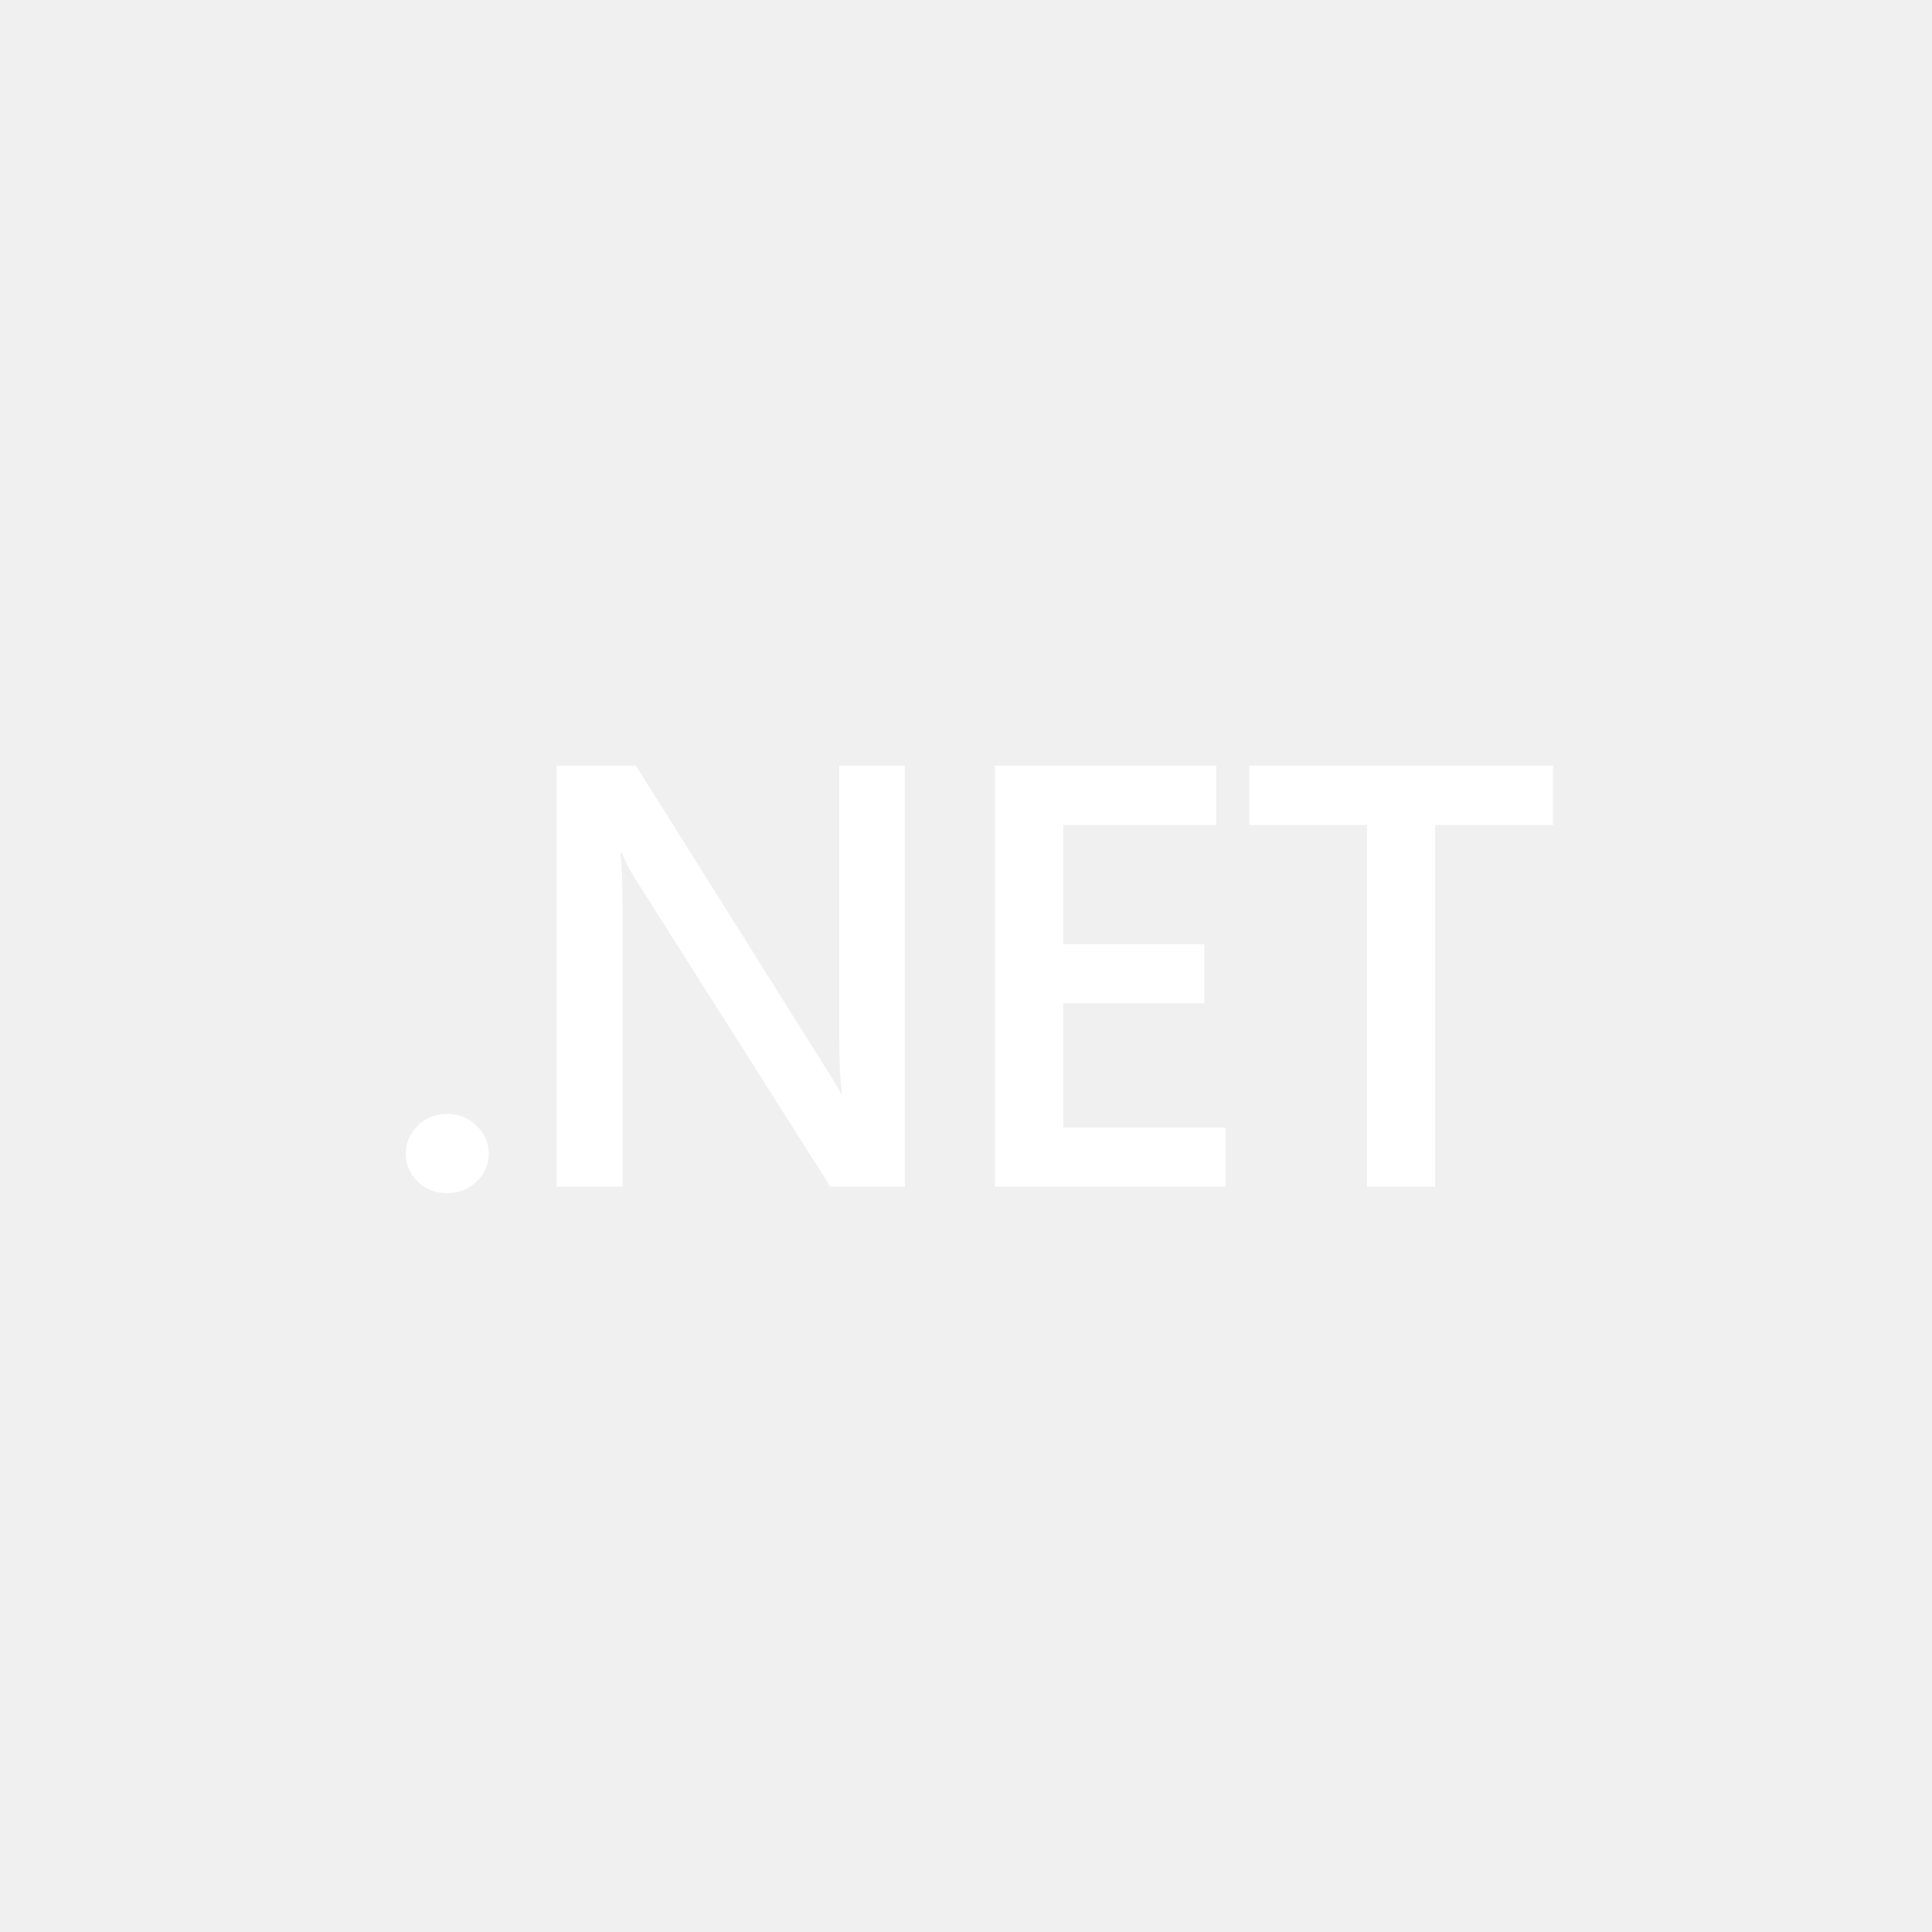
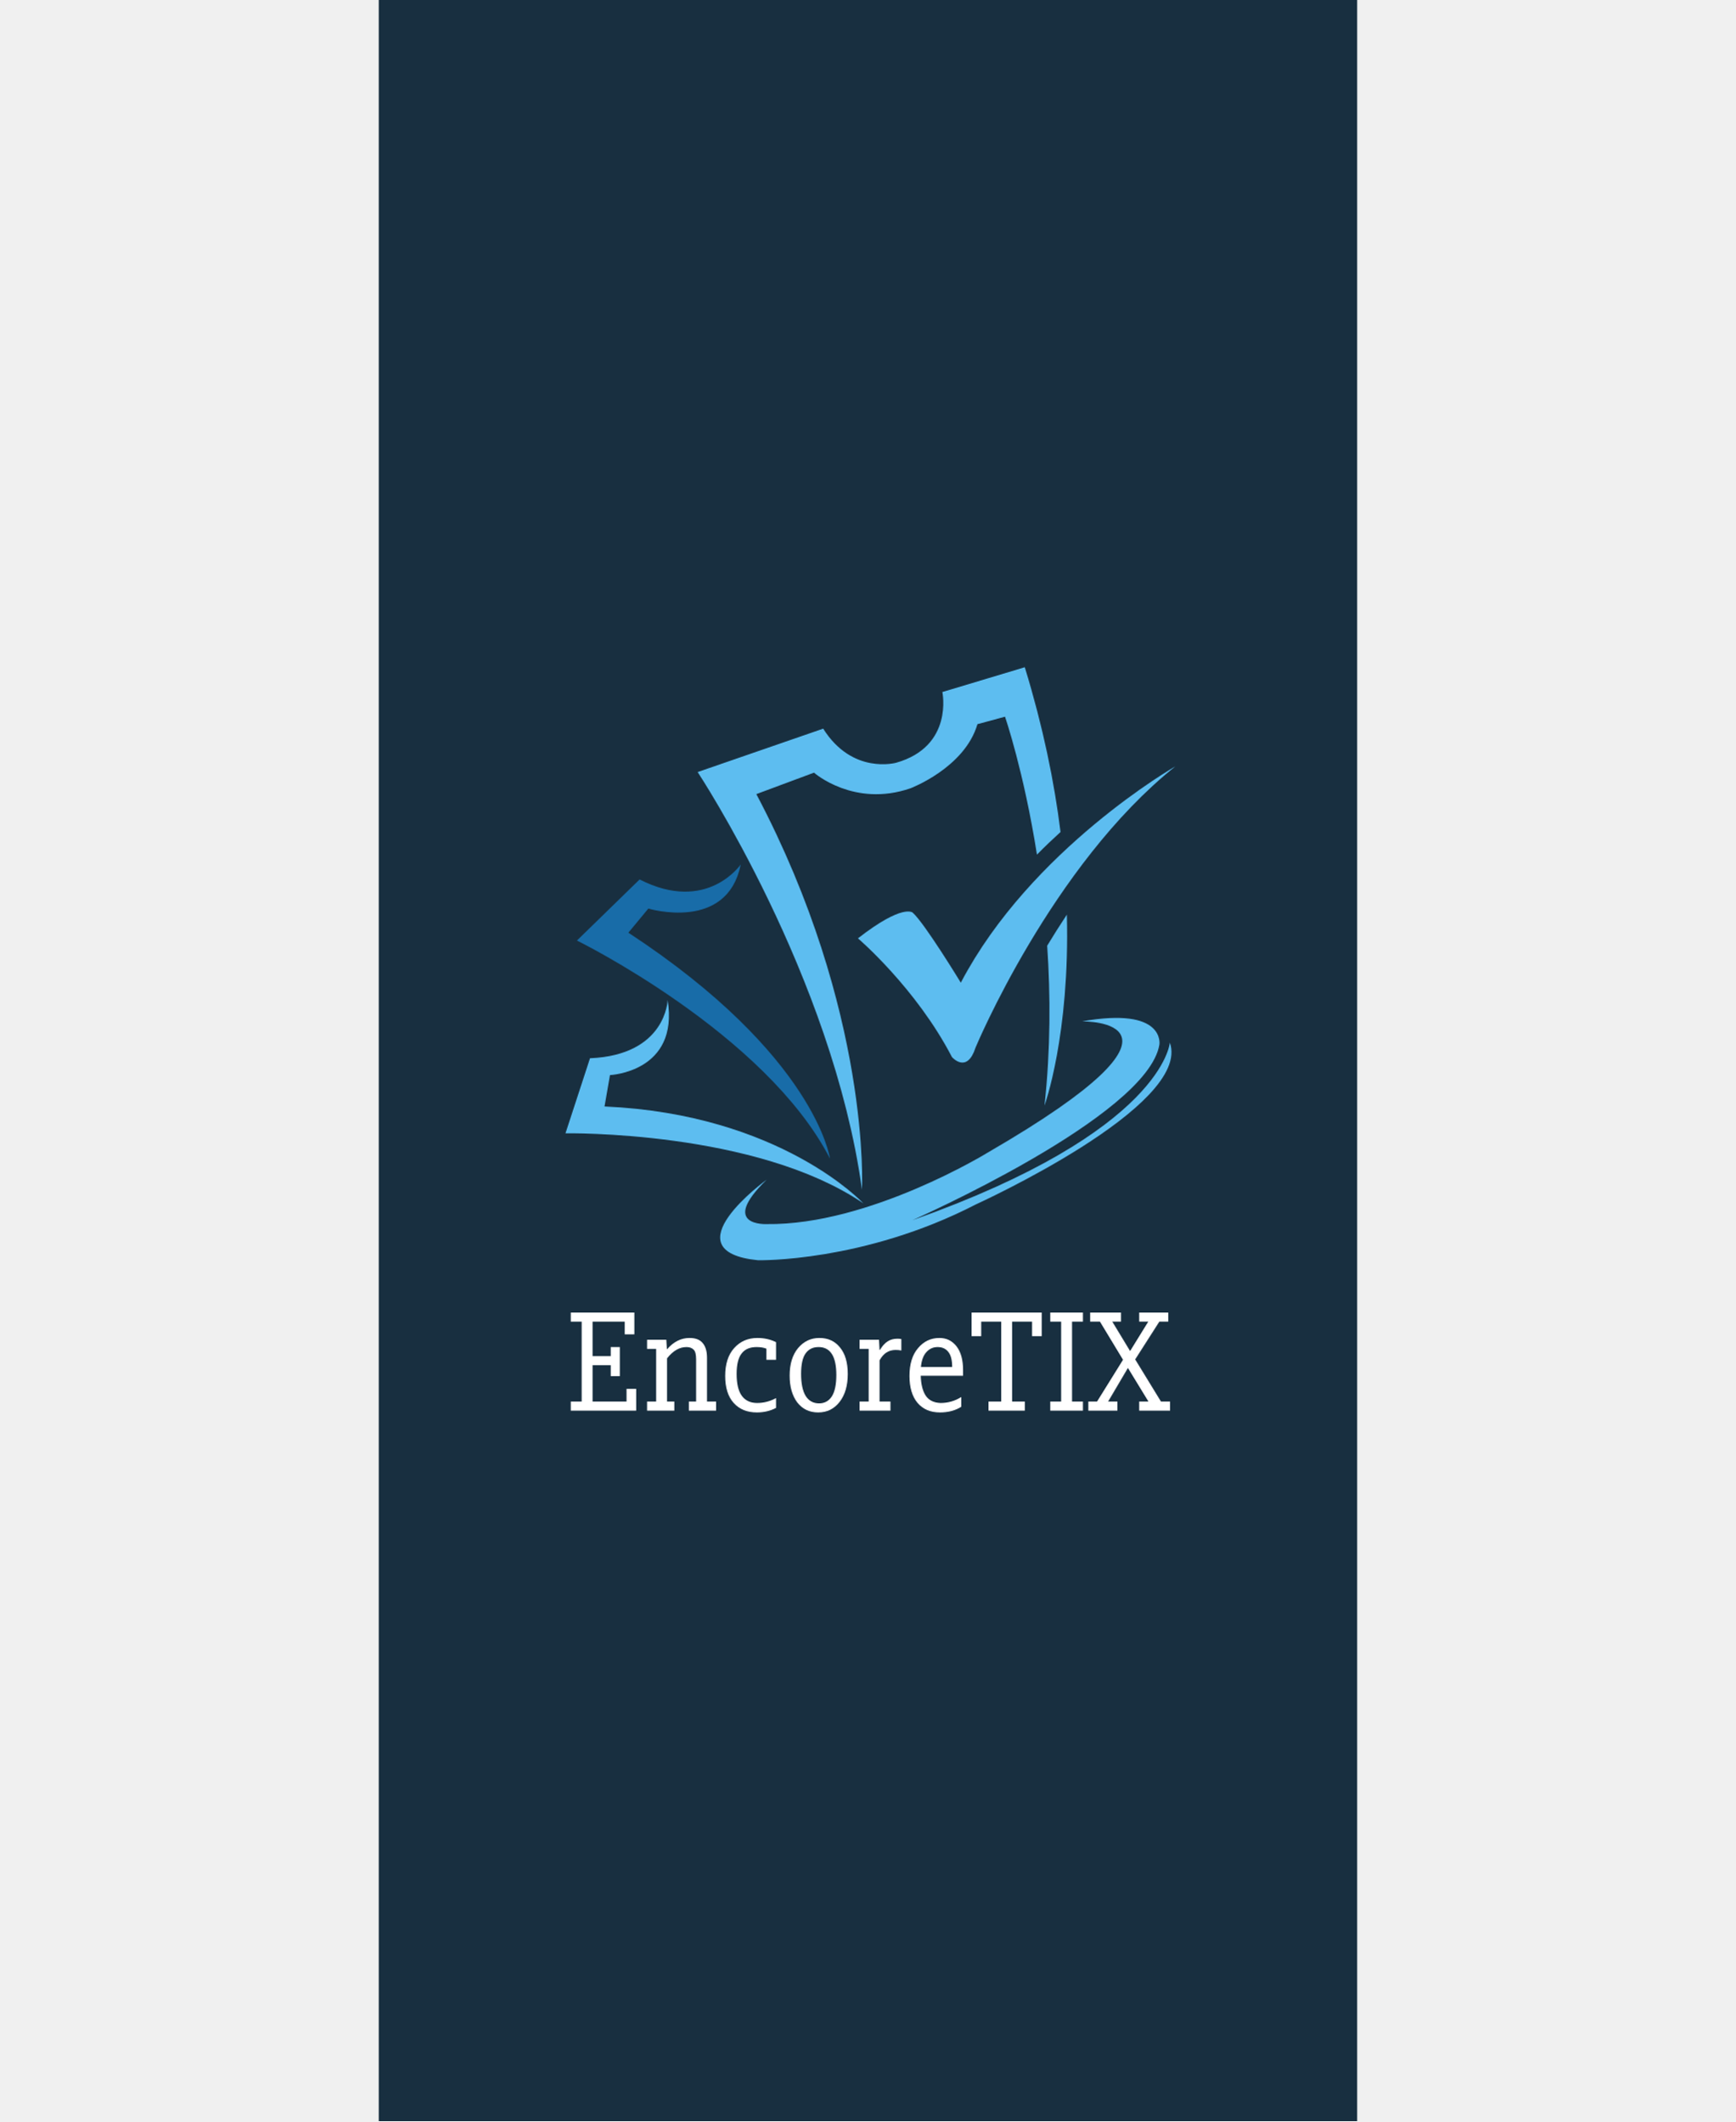
- <svg xmlns="http://www.w3.org/2000/svg" width="456" height="456" viewBox="0 0 456 456" version="1.1" xml:space="preserve" style="fill-rule:evenodd;clip-rule:evenodd;stroke-linejoin:round;stroke-miterlimit:2;">
-   <path d="m 105.5,281.609 c -2.703,0 -5.001,-0.9 -6.893,-2.702 -1.892,-1.848 -2.838,-4.042 -2.838,-6.582 0,-2.587 0.946,-4.804 2.838,-6.652 1.892,-1.848 4.19,-2.772 6.893,-2.772 2.748,0 5.068,0.924 6.96,2.772 1.937,1.848 2.906,4.064 2.906,6.652 0,2.54 -0.968,4.734 -2.906,6.582 -1.892,1.802 -4.212,2.702 -6.96,2.702 z" style="fill:#ffffff;fill-rule:nonzero;stroke-width:0.838" />
-   <path d="M 213.561,280.084 H 195.99 L 149.7,207.054 c -1.171,-1.848 -2.14,-3.765 -2.906,-5.751 h -0.406 c 0.361,2.125 0.541,6.675 0.541,13.65 v 65.132 h -15.543 v -99.36 h 18.719 l 44.737,71.298 c 1.892,2.957 3.109,4.989 3.649,6.098 h 0.27 c -0.45,-2.632 -0.676,-7.09 -0.676,-13.373 v -64.023 h 15.476 z" style="fill:#ffffff;fill-rule:nonzero;stroke-width:0.838" />
-   <path d="m 289.251,280.084 h -54.401 v -99.36 h 52.238 v 13.997 h -36.154 v 28.131 h 33.316 v 13.927 h -33.316 v 29.378 h 38.316 z" style="fill:#ffffff;fill-rule:nonzero;stroke-width:0.838" />
-   <path d="M 366.565,194.721 H 338.722 v 85.363 h -16.084 v -85.363 h -27.775 v -13.997 h 71.701 z" style="fill:#ffffff;fill-rule:nonzero;stroke-width:0.838" />
+ <svg xmlns="http://www.w3.org/2000/svg" width="244.97" height="299.34" viewBox="0 0 393 852" fill="none">
+   <g clip-path="url(#clip0_3_1210)">
+     <rect width="393" height="852" fill="white" />
+     <rect x="-1" width="394" height="852" fill="#182F40" />
+     <path d="M273.852 334.184C270.724 337.035 267.527 340.061 264.376 343.265C259.079 309.692 251.551 287.87 251.551 287.87L240.477 290.876C235.335 308.441 213.536 316.643 213.536 316.643C190.816 324.472 174.817 310.347 174.817 310.347L151.661 318.967C197.818 406.4 194.099 477.869 194.099 477.869C182.26 391.993 128.087 310.107 128.087 310.107L178.513 292.674C190.267 311.316 207.775 306.38 207.775 306.38C231.039 299.802 226.38 277.96 226.38 277.96L259.492 268C266.889 292.1 271.378 314.295 273.848 334.184H273.852Z" fill="#5DBDF0" />
+     <path d="M267.415 444.075C269.866 421.424 269.843 399.625 268.486 379.867C270.937 375.811 273.585 371.623 276.389 367.389C277.657 415.83 267.415 444.075 267.415 444.075Z" fill="#5DBDF0" />
+     <path d="M145.404 347.213C145.404 347.213 131.86 367.087 104.776 353.245L79.605 377.779C79.605 377.779 155.252 414.923 181.243 465.36C181.243 465.36 175.497 423.965 100.26 374.626L108.286 364.94C108.286 364.94 139.929 374.49 145.404 347.213Z" fill="#186CA8" />
+     <path d="M116.039 401.674C116.039 401.674 115.49 423.787 84.852 425.065L75 455.217C75 455.217 151.602 453.938 194.648 483.362C194.648 483.362 161.454 447.542 90.686 444.435L92.875 431.825C92.875 431.825 120.69 430.636 116.039 401.674Z" fill="#5DBDF0" />
+     <path d="M282.47 410.263C282.47 410.263 337.459 409.166 244.714 462.895C244.714 462.895 197.11 492.226 155.797 491.68C155.797 491.68 136.434 492.648 155.797 473.863C155.797 473.863 116.22 502.554 152.333 506.207C152.333 506.207 194.647 507.122 239.897 483.753C239.897 483.753 326.787 444.257 317.759 418.762C317.759 418.762 315.389 454.307 214.343 490.126C214.343 490.126 308.82 448.461 313.564 419.584C313.564 419.584 316.116 404.235 282.466 410.263H282.47Z" fill="#5DBDF0" />
+     <path d="M192.482 376.903C192.482 376.903 215.828 396.823 230.238 424.6C230.238 424.6 236.258 431.547 239.723 420.761C239.723 420.761 270.183 347.569 319.975 307.821C319.975 307.821 261.974 340.991 233.796 394.716C233.796 394.716 219.296 370.867 214.463 366.571C214.463 366.571 210.543 362.825 192.486 376.895L192.482 376.903Z" fill="#5DBDF0" />
+     <path d="M289.682 530.86H285.743V527.212H298.146V530.86H294.644L301.794 542.68L309.09 530.86H305.442V527.212H317.115V530.86H313.54L303.837 546.036L314.197 562.962H317.845V566.61H305.442V562.962H309.163L300.918 549.465L292.966 562.962H296.687V566.61H285.013V562.962H288.515L298.948 546.182L289.682 530.86Z" fill="white" />
+     <path d="M269.715 562.962H274.093V530.86H269.715V527.212H282.848V530.86H278.47V562.962H282.848V566.61H269.715V562.962Z" fill="white" />
+     <path d="M244.907 562.962H250.014V530.86H241.988V536.697H238.122V527.212H266.284V536.697H262.417V530.86H254.392V562.962H259.499V566.61H244.907V562.962Z" fill="white" />
+     <path d="M233.969 561.138V565.078C231.537 566.586 228.692 567.34 225.433 567.34C221.591 567.34 218.575 566.051 216.386 563.473C214.246 560.895 213.176 557.296 213.176 552.675C213.176 547.908 214.319 544.187 216.605 541.512C218.891 538.788 221.761 537.426 225.214 537.426C228.035 537.426 230.321 538.545 232.072 540.783C233.823 543.02 234.699 546.206 234.699 550.34V552.602H217.699C217.797 556.007 218.453 558.658 219.669 560.555C220.934 562.451 222.928 563.449 225.652 563.546C228.668 563.546 231.44 562.743 233.969 561.138ZM230.321 549.1C230.321 546.327 229.811 544.309 228.789 543.044C227.768 541.731 226.333 541.074 224.485 541.074C222.685 541.074 221.177 541.755 219.961 543.117C218.745 544.431 218.016 546.425 217.772 549.1H230.321Z" fill="white" />
+     <path d="M193.131 562.962H196.779V541.804H193.131V538.156H200.938L201.157 542.242H201.303C202.227 540.685 203.248 539.542 204.367 538.813C205.486 538.083 206.823 537.718 208.38 537.718C208.964 537.718 209.474 537.767 209.912 537.864V542.461C209.182 542.315 208.428 542.242 207.65 542.242C206.24 542.242 204.999 542.582 203.929 543.263C202.908 543.896 201.984 544.941 201.157 546.4V562.962H205.534V566.61H193.131V562.962Z" fill="white" />
+     <path d="M165.044 552.529C165.044 547.908 166.163 544.236 168.4 541.512C170.686 538.788 173.556 537.426 177.009 537.426C180.463 537.426 183.211 538.691 185.254 541.22C187.345 543.75 188.391 547.3 188.391 551.872C188.391 556.542 187.297 560.287 185.108 563.108C182.919 565.929 180.049 567.34 176.499 567.34C172.997 567.34 170.2 566.002 168.108 563.327C166.066 560.603 165.044 557.004 165.044 552.529ZM169.641 551.872C169.641 555.715 170.249 558.658 171.465 560.7C172.729 562.695 174.529 563.692 176.864 563.692C179.052 563.692 180.755 562.768 181.971 560.919C183.187 559.022 183.795 556.153 183.795 552.31C183.795 544.82 181.411 541.074 176.645 541.074C174.359 541.074 172.608 541.95 171.392 543.701C170.224 545.403 169.641 548.127 169.641 551.872Z" fill="white" />
+     <path d="M159.579 565.516C157.244 566.732 154.69 567.34 151.918 567.34C147.978 567.34 144.865 566.075 142.579 563.546C140.293 561.017 139.15 557.393 139.15 552.675C139.15 547.908 140.342 544.187 142.725 541.512C145.157 538.788 148.294 537.426 152.137 537.426C154.812 537.426 157.293 537.986 159.579 539.105V546.182H155.712V541.731C154.642 541.293 153.328 541.074 151.772 541.074C149.048 541.074 147.03 541.95 145.716 543.701C144.403 545.403 143.746 548.127 143.746 551.872C143.746 555.861 144.452 558.804 145.862 560.7C147.273 562.597 149.316 563.546 151.991 563.546C154.617 563.546 157.147 562.889 159.579 561.576V565.516Z" fill="white" />
+     <path d="M107.775 562.962H111.423V541.804H107.775V538.156H115.509L115.728 541.95H115.801C118.427 538.934 121.443 537.426 124.848 537.426C127.28 537.426 129.055 538.132 130.174 539.542C131.293 540.904 131.852 542.85 131.852 545.379V562.962H135.5V566.61H124.556V562.962H127.474V545.963C127.474 544.017 127.134 542.728 126.453 542.096C125.772 541.415 124.823 541.074 123.608 541.074C120.786 541.074 118.184 542.582 115.801 545.598V562.962H118.719V566.61H107.775V562.962Z" fill="white" />
+     <path d="M99.529 562.962V557.855H103.396V566.61H77.13V562.962H81.508V530.86H77.13V527.212H102.666V535.967H98.799V530.86H85.885V544.722H93.181V541.074H96.829V552.748H93.181V548.37H85.885V562.962H99.529Z" fill="white" />
+   </g>
+   <defs>
+     <clipPath id="clip0_3_1210">
+       <rect width="393" height="852" fill="white" />
+     </clipPath>
+   </defs>
</svg>
